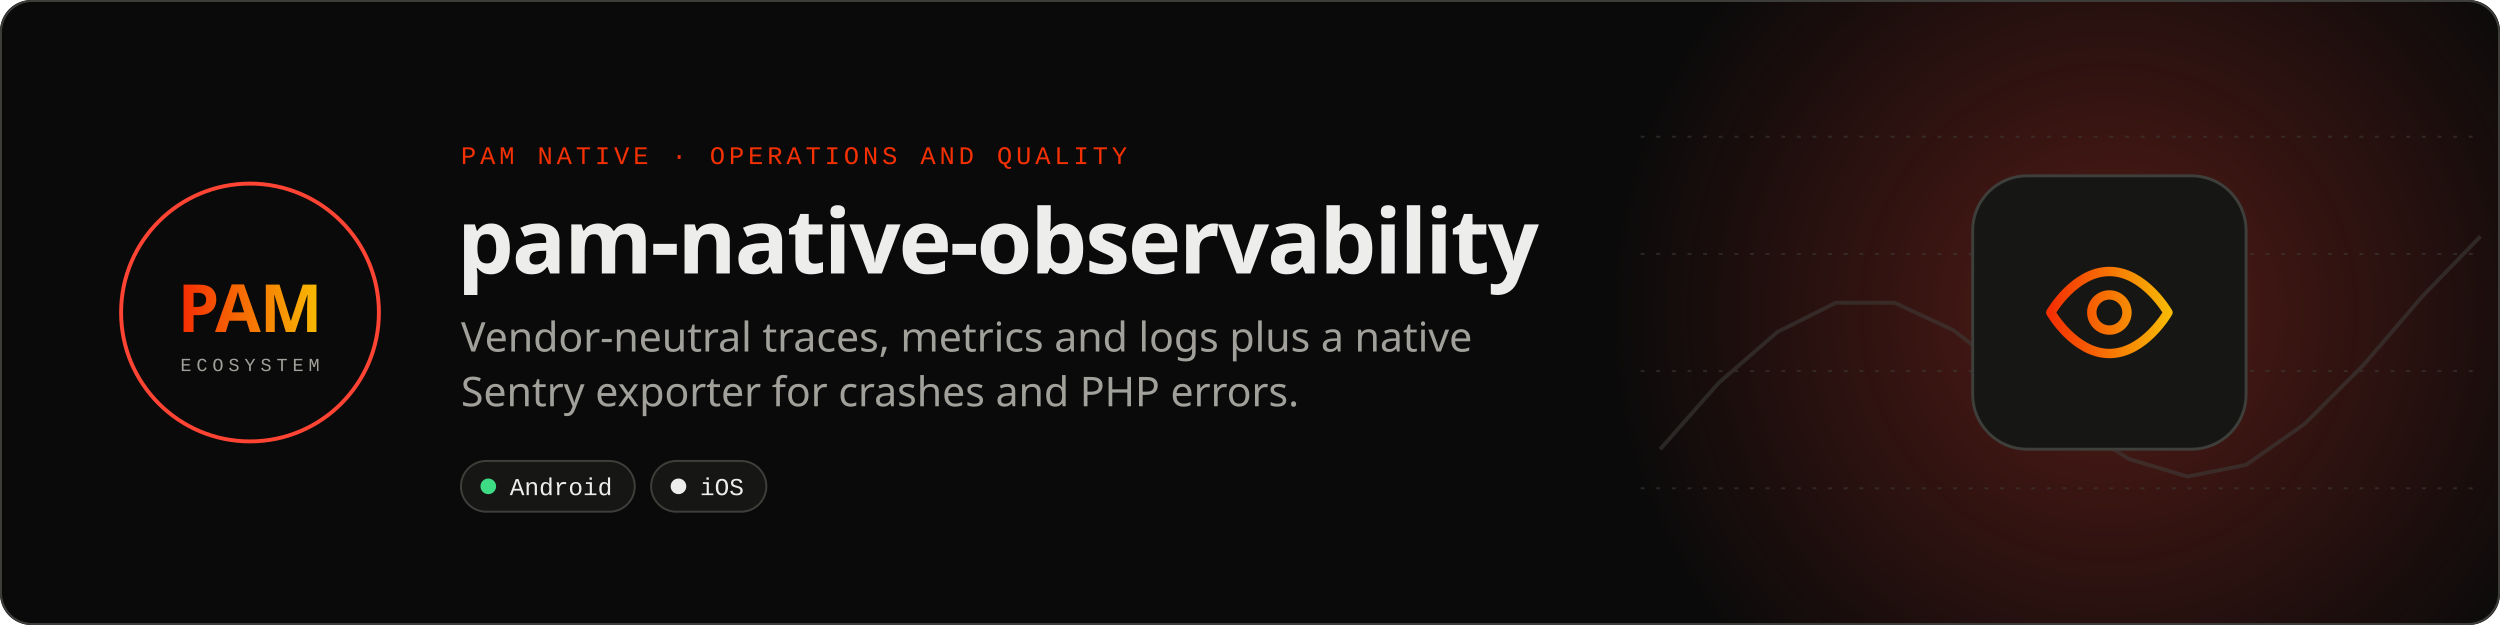
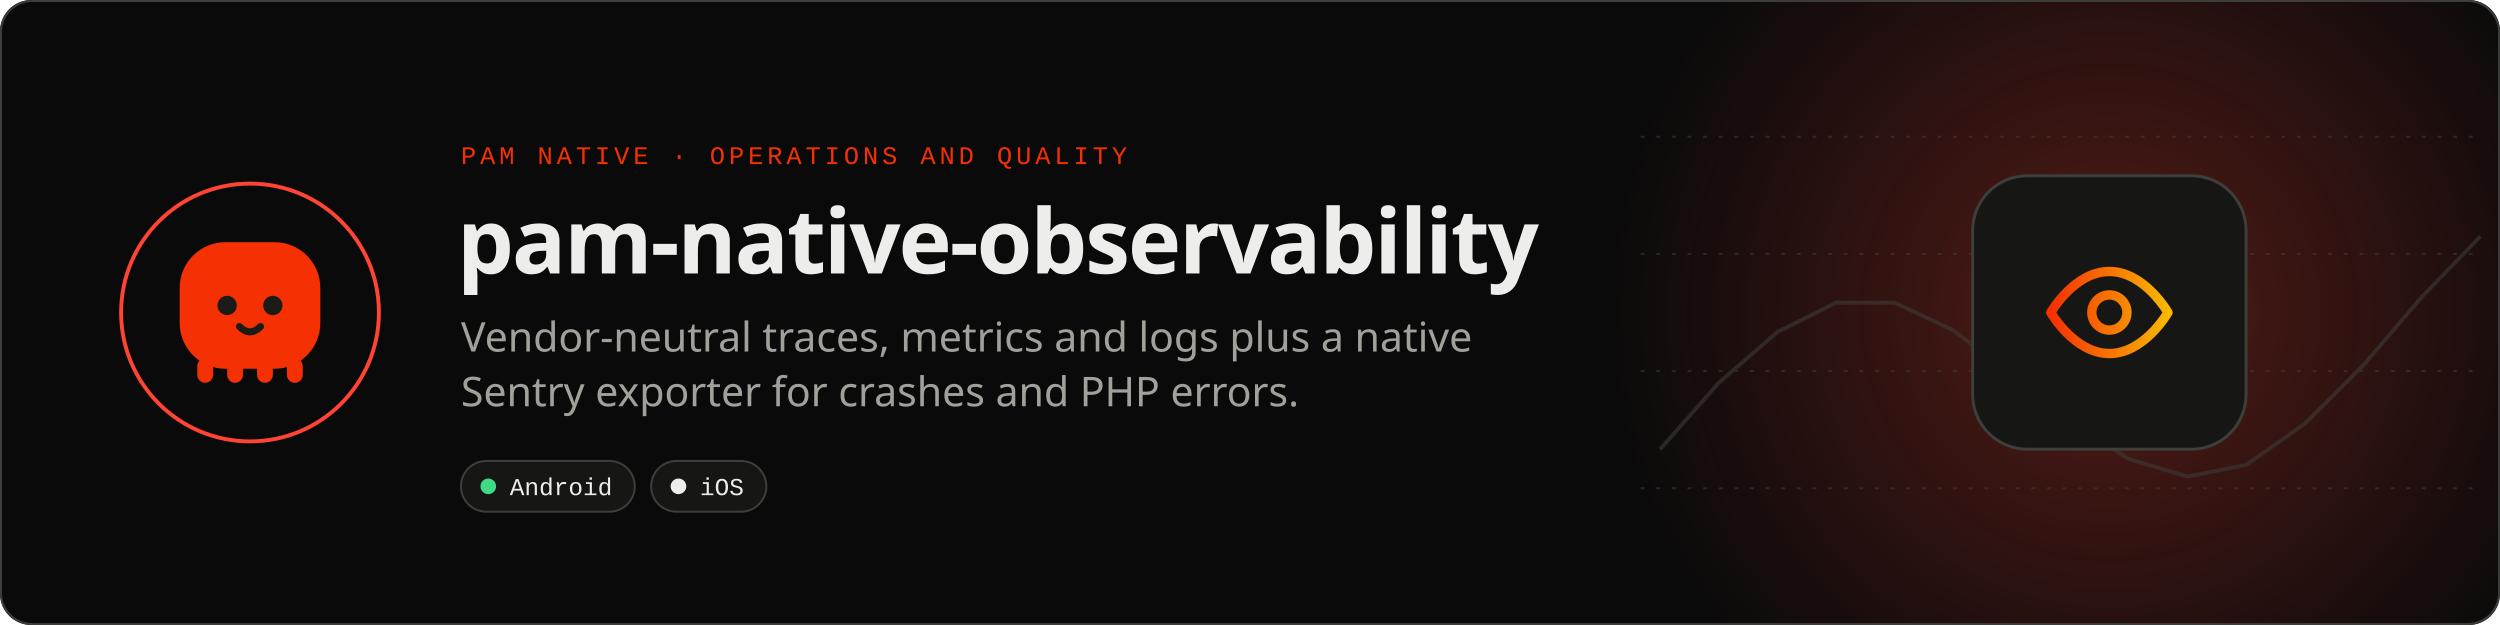
<svg xmlns="http://www.w3.org/2000/svg" viewBox="0 0 1280 320" width="1280" height="320" role="img" aria-label="pam-native-observability: Vendor-neutral traces, metrics and logs plus a native Sentry exporter for crashes and PHP errors.">
  <defs>
    <linearGradient id="pg" x1="0" y1="0" x2="1" y2="0">
      <stop offset="0" stop-color="#f53003" />
      <stop offset="1" stop-color="#f8b803" />
    </linearGradient>
    <radialGradient id="gl">
      <stop offset="0" stop-color="#ff4433" stop-opacity=".30" />
      <stop offset="1" stop-color="#ff4433" stop-opacity="0" />
    </radialGradient>
    <clipPath id="cl">
      <rect width="1280" height="320" rx="16" />
    </clipPath>
  </defs>
  <g clip-path="url(#cl)">
    <rect width="1280" height="320" fill="#0a0a0a" />
    <circle cx="1080" cy="160" r="260" fill="url(#gl)" />
    <g fill="none" stroke="#3e3e3a" opacity=".55">
      <path d="M840 70H1270" stroke-dasharray="2 6" />
      <path d="M840 130H1270" stroke-dasharray="2 6" />
      <path d="M840 190H1270" stroke-dasharray="2 6" />
      <path d="M840 250H1270" stroke-dasharray="2 6" />
      <path d="M850 230L880 196L910 170L940 155L970 155L1000 169L1030 192L1060 216L1090 235L1120 244L1150 238L1180 217L1210 187L1240 152L1270 121" stroke-width="2" stroke-dasharray="900">
        <animate attributeName="stroke-dashoffset" values="900;0;0" keyTimes="0;.5;1" dur="8s" repeatCount="indefinite" />
      </path>
    </g>
  </g>
  <rect x=".5" y=".5" width="1279" height="319" rx="16" fill="none" stroke="#3e3e3a" />
  <circle cx="128" cy="160" r="66" fill="#0a0a0a" stroke="#ff4433" stroke-width="2" />
  <circle cx="128" cy="160" r="66" fill="none" stroke="#ff4433">
    <animate attributeName="r" values="66;92" dur="3s" repeatCount="indefinite" />
    <animate attributeName="stroke-opacity" values=".5;0" dur="3s" repeatCount="indefinite" />
  </circle>
-   <text x="128" y="170" text-anchor="middle" font-family="-apple-system, BlinkMacSystemFont, 'Segoe UI', 'Noto Sans', Helvetica, Arial, sans-serif" font-weight="700" font-size="34" letter-spacing="-.5" fill="url(#pg)">PAM</text>
-   <text x="128" y="190" text-anchor="middle" font-family="ui-monospace, SFMono-Regular, 'SF Mono', Menlo, Consolas, 'Liberation Mono', monospace" font-size="9.5" letter-spacing="2.5" fill="#a1a09a">ECOSYSTEM</text>
+   <g transform="translate(74 104.2) scale(.9)">
+     <rect x="30" y="88" width="9" height="14" rx="4.5" fill="#f53003" />
+     <rect x="47" y="88" width="9" height="14" rx="4.5" fill="#f53003" />
+     <rect x="64" y="88" width="9" height="14" rx="4.5" fill="#f53003" />
+     <rect x="81" y="88" width="9" height="14" rx="4.5" fill="#f53003" />
+     <rect x="20" y="22" width="80" height="72" rx="26" fill="#f53003" />
+     <circle cx="47" cy="58" r="5.5" fill="#1b1b18" />
+     <circle cx="73" cy="58" r="5.5" fill="#1b1b18" />
+     <path d="M54 70q6 6 12 0" stroke="#1b1b18" stroke-width="4" stroke-linecap="round" fill="none" />
+   </g>
  <text x="236" y="84" font-family="ui-monospace, SFMono-Regular, 'SF Mono', Menlo, Consolas, 'Liberation Mono', monospace" font-size="13" letter-spacing="2" fill="#f53003">PAM NATIVE · OPERATIONS AND QUALITY</text>
  <text x="234" y="140" font-family="-apple-system, BlinkMacSystemFont, 'Segoe UI', 'Noto Sans', Helvetica, Arial, sans-serif" font-weight="700" font-size="46" letter-spacing="-1" fill="#ededec">pam-native-observability</text>
  <text x="236" y="180" font-family="-apple-system, BlinkMacSystemFont, 'Segoe UI', 'Noto Sans', Helvetica, Arial, sans-serif" font-size="21" fill="#a1a09a">Vendor-neutral traces, metrics and logs plus a native</text>
  <text x="236" y="208" font-family="-apple-system, BlinkMacSystemFont, 'Segoe UI', 'Noto Sans', Helvetica, Arial, sans-serif" font-size="21" fill="#a1a09a">Sentry exporter for crashes and PHP errors.</text>
  <rect x="236" y="236" width="89" height="26" rx="13" fill="#161615" stroke="#3e3e3a" />
  <circle cx="250" cy="249" r="4" fill="#3ddc84" />
  <text x="261" y="253.5" font-family="ui-monospace, SFMono-Regular, 'SF Mono', Menlo, Consolas, 'Liberation Mono', monospace" font-size="12.5" fill="#ededec">Android</text>
  <rect x="333.375" y="236" width="59" height="26" rx="13" fill="#161615" stroke="#3e3e3a" />
  <circle cx="347.375" cy="249" r="4" fill="#ededec" />
  <text x="358.375" y="253.5" font-family="ui-monospace, SFMono-Regular, 'SF Mono', Menlo, Consolas, 'Liberation Mono', monospace" font-size="12.5" fill="#ededec">iOS</text>
  <rect x="1010" y="90" width="140" height="140" rx="28" fill="#161615" stroke="#3e3e3a" stroke-width="1.5" />
  <g transform="translate(1044 124) scale(3)" fill="none" stroke="url(#pg)" stroke-width="1.6" stroke-linecap="round" stroke-linejoin="round">
    <path d="M2 12s4-7 10-7 10 7 10 7-4 7-10 7S2 12 2 12zm10 3a3 3 0 1 0 0-6 3 3 0 0 0 0 6z" />
  </g>
</svg>
